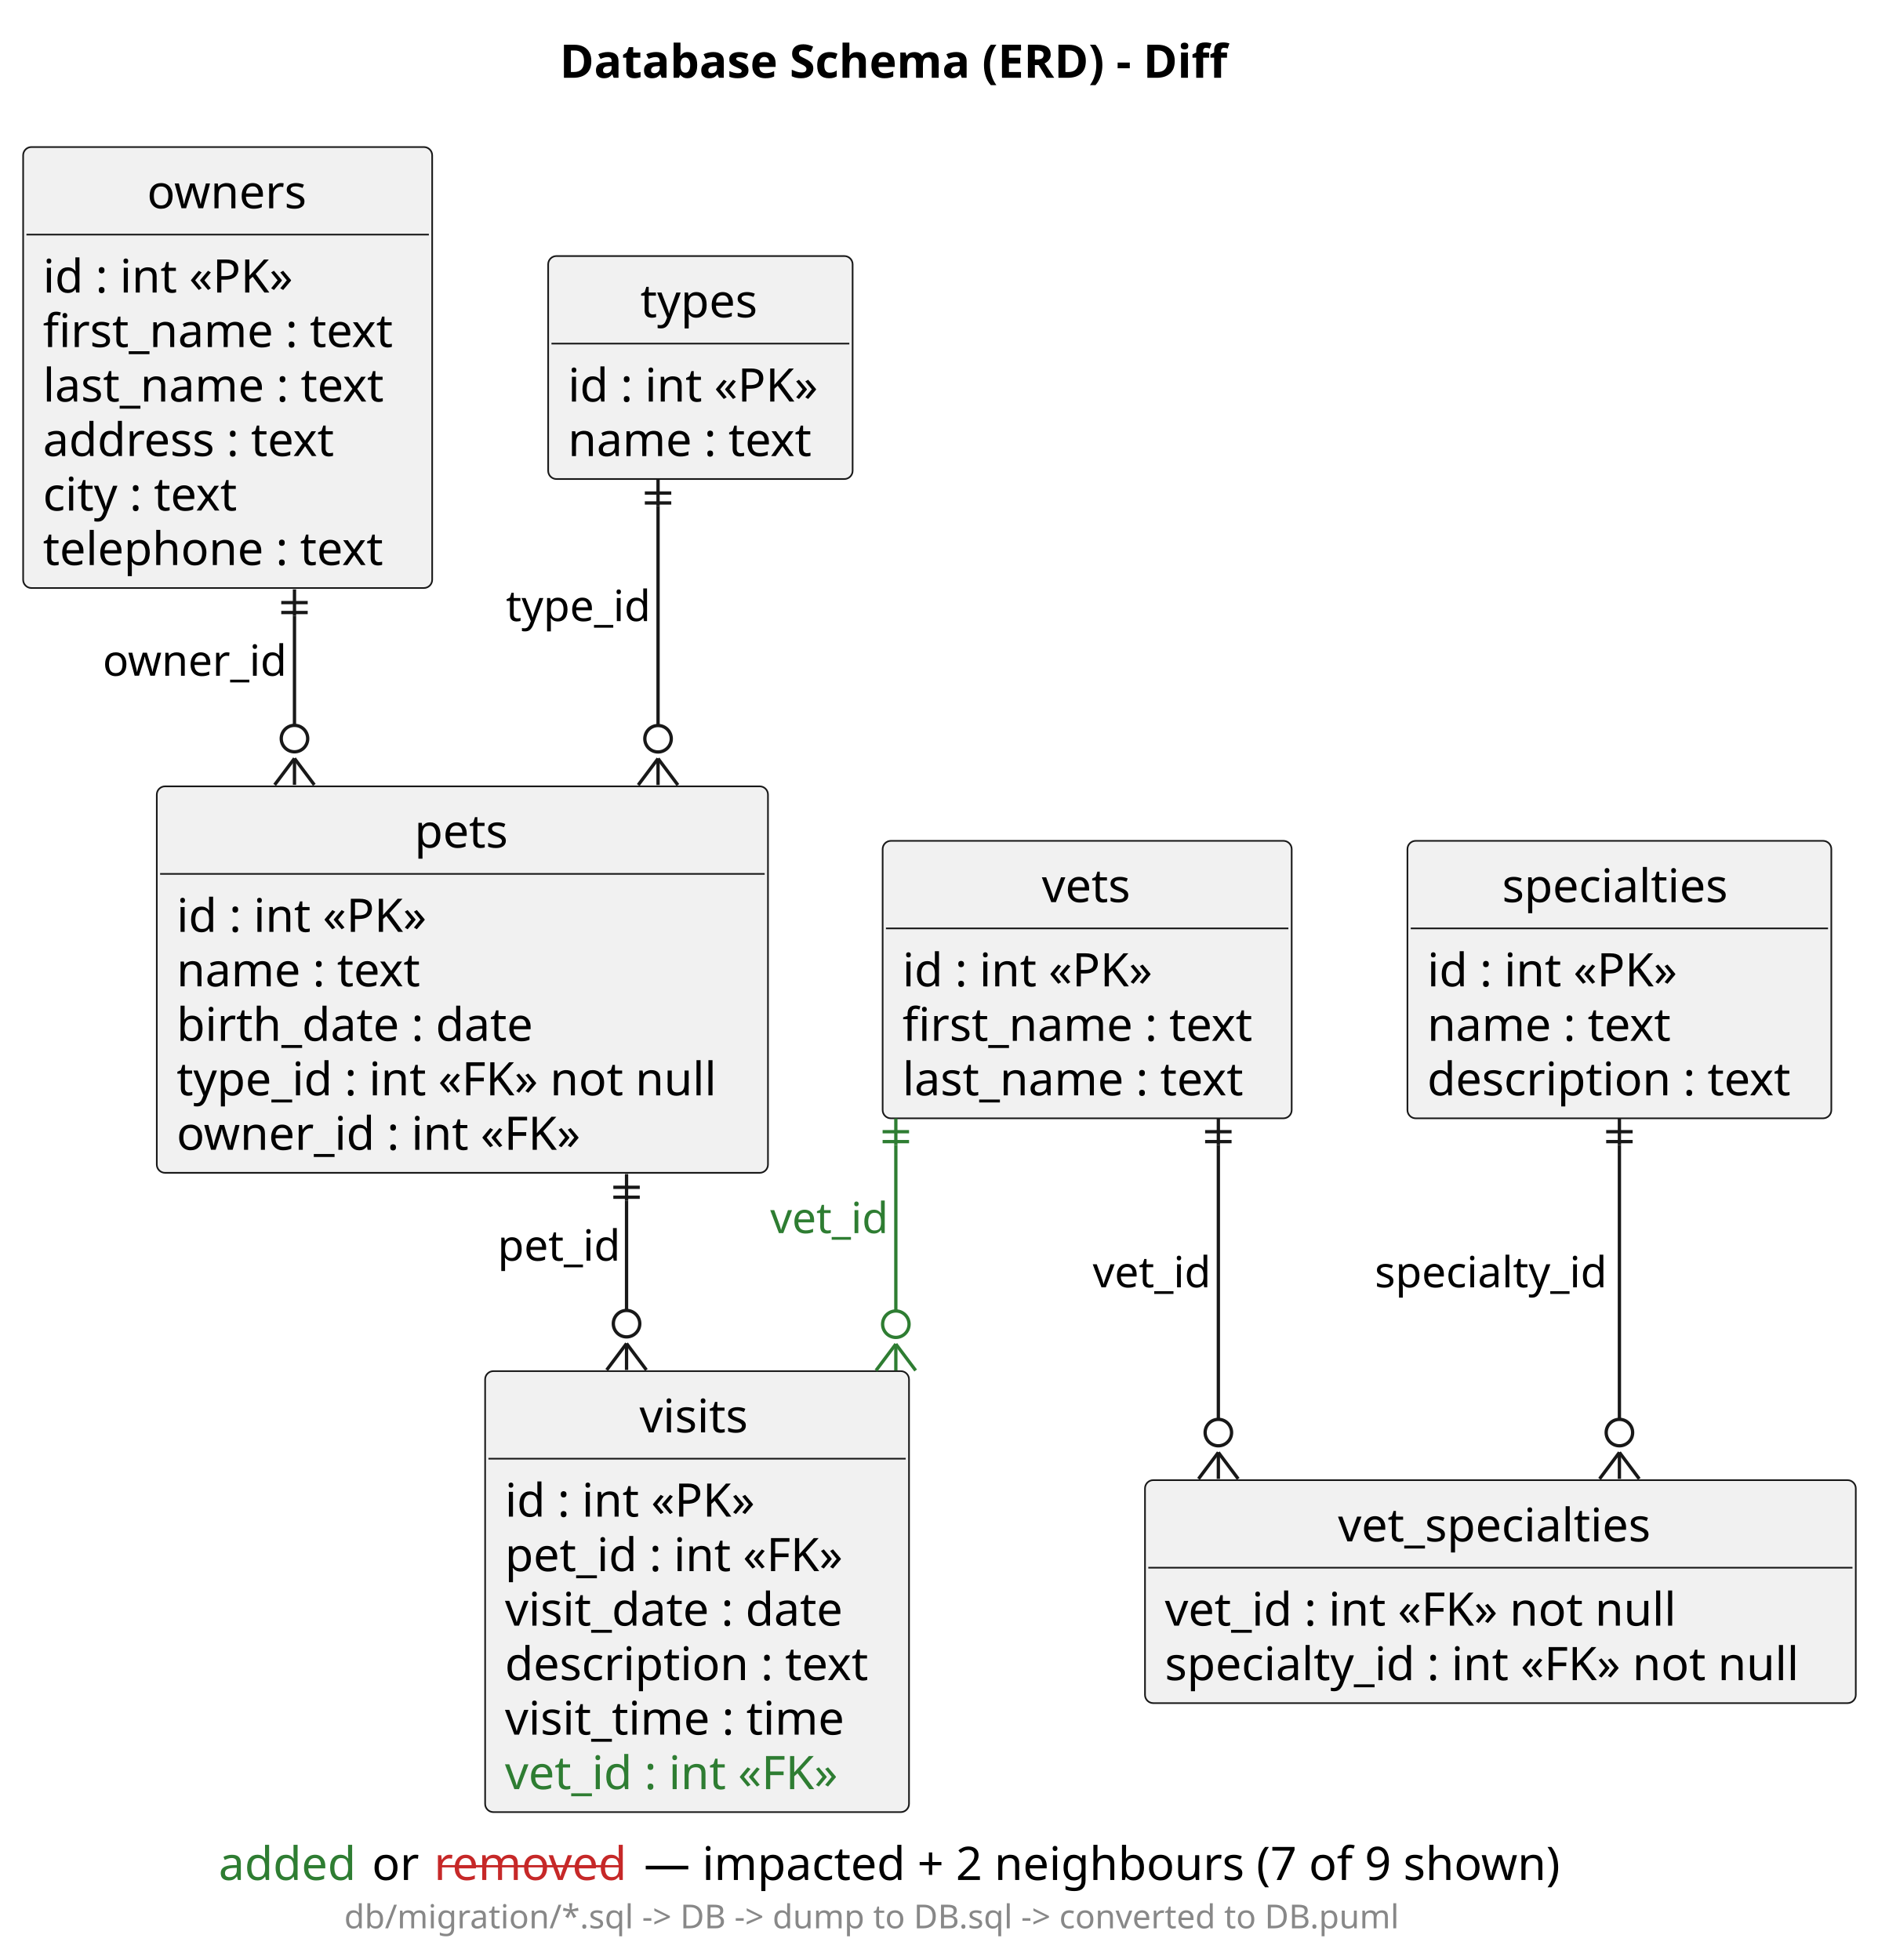
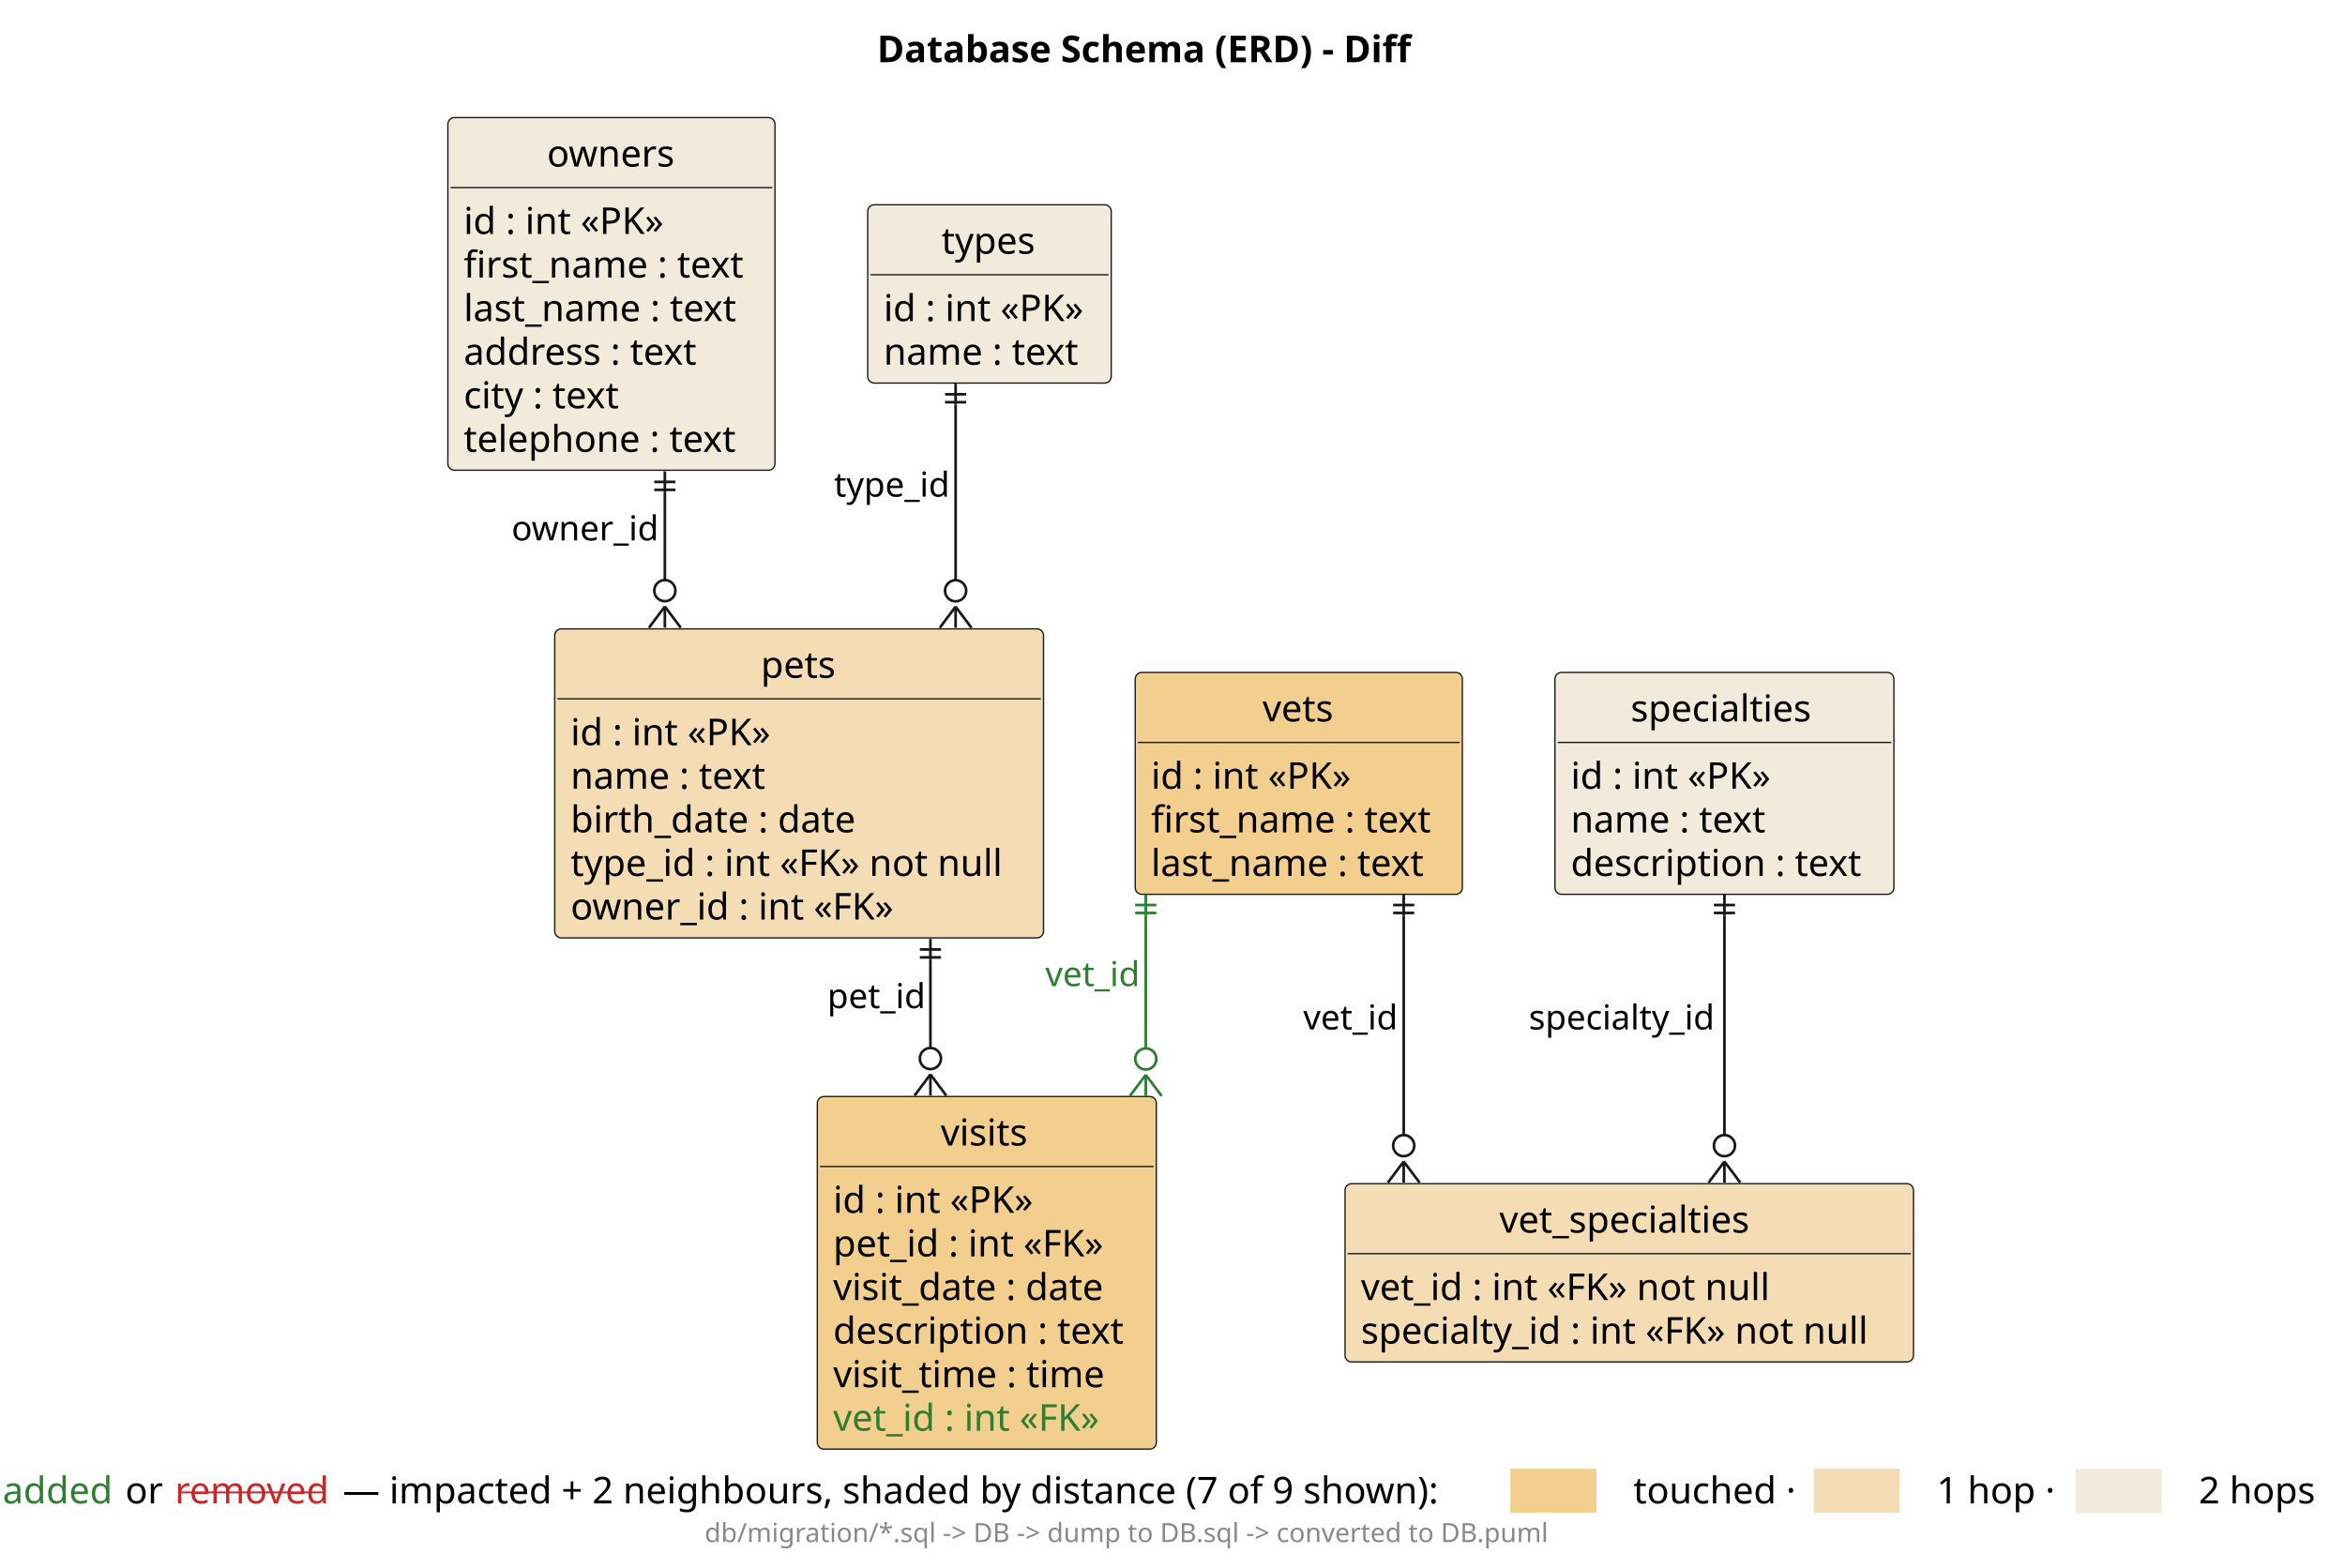
- <svg xmlns="http://www.w3.org/2000/svg" contentStyleType="text/css" data-diagram-type="CLASS" height="593px" preserveAspectRatio="none" style="width:568px;height:593px;background:#FFFFFF;" version="1.1" viewBox="0 0 568 593" width="568px" zoomAndPan="magnify">
+ <svg xmlns="http://www.w3.org/2000/svg" contentStyleType="text/css" data-diagram-type="CLASS" height="593px" preserveAspectRatio="none" style="width:887px;height:593px;background:#FFFFFF;" version="1.1" viewBox="0 0 887 593" width="887px" zoomAndPan="magnify">
  <defs />
  <g>
    <g class="title" data-source-line="3">
-       <text fill="#000000" font-family="sans-serif" font-size="14" font-weight="bold" lengthAdjust="spacing" textLength="215.722" x="169.326" y="23.535">Database Schema (ERD) - Diff</text>
+       <text fill="#000000" font-family="sans-serif" font-size="14" font-weight="bold" lengthAdjust="spacing" textLength="215.722" x="331.729" y="23.535">Database Schema (ERD) - Diff</text>
    </g>
    <g class="entity" data-qualified-name="owners" data-source-line="8" id="ent0002">
-       <rect fill="#F1F1F1" height="133.418" rx="2.5" ry="2.5" style="stroke:#181818;stroke-width:0.5;" width="123.733" x="7" y="44.488" />
-       <text fill="#000000" font-family="sans-serif" font-size="14" lengthAdjust="spacing" textLength="48.74" x="44.497" y="63.023">owners</text>
-       <line style="stroke:#181818;stroke-width:0.5;" x1="8" x2="129.733" y1="70.977" y2="70.977" />
-       <text fill="#000000" font-family="sans-serif" font-size="14" lengthAdjust="spacing" textLength="80.097" x="13" y="88.512">id : int «PK»</text>
-       <text fill="#000000" font-family="sans-serif" font-size="14" lengthAdjust="spacing" textLength="111.733" x="13" y="105">first_name : text</text>
-       <text fill="#000000" font-family="sans-serif" font-size="14" lengthAdjust="spacing" textLength="108.589" x="13" y="121.488">last_name : text</text>
-       <text fill="#000000" font-family="sans-serif" font-size="14" lengthAdjust="spacing" textLength="93.304" x="13" y="137.977">address : text</text>
-       <text fill="#000000" font-family="sans-serif" font-size="14" lengthAdjust="spacing" textLength="63.916" x="13" y="154.465">city : text</text>
-       <text fill="#000000" font-family="sans-serif" font-size="14" lengthAdjust="spacing" textLength="107.618" x="13" y="170.953">telephone : text</text>
+       <rect fill="#F2EBDB" height="133.418" rx="2.5" ry="2.5" style="stroke:#181818;stroke-width:0.5;" width="123.733" x="169.404" y="44.488" />
+       <text fill="#000000" font-family="sans-serif" font-size="14" lengthAdjust="spacing" textLength="48.74" x="206.9" y="63.023">owners</text>
+       <line style="stroke:#181818;stroke-width:0.5;" x1="170.404" x2="292.137" y1="70.977" y2="70.977" />
+       <text fill="#000000" font-family="sans-serif" font-size="14" lengthAdjust="spacing" textLength="80.097" x="175.404" y="88.512">id : int «PK»</text>
+       <text fill="#000000" font-family="sans-serif" font-size="14" lengthAdjust="spacing" textLength="111.733" x="175.404" y="105">first_name : text</text>
+       <text fill="#000000" font-family="sans-serif" font-size="14" lengthAdjust="spacing" textLength="108.589" x="175.404" y="121.488">last_name : text</text>
+       <text fill="#000000" font-family="sans-serif" font-size="14" lengthAdjust="spacing" textLength="93.304" x="175.404" y="137.977">address : text</text>
+       <text fill="#000000" font-family="sans-serif" font-size="14" lengthAdjust="spacing" textLength="63.916" x="175.404" y="154.465">city : text</text>
+       <text fill="#000000" font-family="sans-serif" font-size="14" lengthAdjust="spacing" textLength="107.618" x="175.404" y="170.953">telephone : text</text>
    </g>
    <g class="entity" data-qualified-name="pets" data-source-line="16" id="ent0003">
-       <rect fill="#F1F1F1" height="116.93" rx="2.5" ry="2.5" style="stroke:#181818;stroke-width:0.5;" width="184.881" x="47.43" y="237.908" />
-       <text fill="#000000" font-family="sans-serif" font-size="14" lengthAdjust="spacing" textLength="28.984" x="125.378" y="256.443">pets</text>
-       <line style="stroke:#181818;stroke-width:0.5;" x1="48.43" x2="231.311" y1="264.397" y2="264.397" />
-       <text fill="#000000" font-family="sans-serif" font-size="14" lengthAdjust="spacing" textLength="80.097" x="53.43" y="281.932">id : int «PK»</text>
-       <text fill="#000000" font-family="sans-serif" font-size="14" lengthAdjust="spacing" textLength="77.438" x="53.43" y="298.42">name : text</text>
-       <text fill="#000000" font-family="sans-serif" font-size="14" lengthAdjust="spacing" textLength="111.959" x="53.43" y="314.908">birth_date : date</text>
-       <text fill="#000000" font-family="sans-serif" font-size="14" lengthAdjust="spacing" textLength="172.881" x="53.43" y="331.397">type_id : int «FK» not null</text>
-       <text fill="#000000" font-family="sans-serif" font-size="14" lengthAdjust="spacing" textLength="128.468" x="53.43" y="347.885">owner_id : int «FK»</text>
+       <rect fill="#F4DCB4" height="116.93" rx="2.5" ry="2.5" style="stroke:#181818;stroke-width:0.5;" width="184.881" x="209.833" y="237.908" />
+       <text fill="#000000" font-family="sans-serif" font-size="14" lengthAdjust="spacing" textLength="28.984" x="287.782" y="256.443">pets</text>
+       <line style="stroke:#181818;stroke-width:0.5;" x1="210.833" x2="393.714" y1="264.397" y2="264.397" />
+       <text fill="#000000" font-family="sans-serif" font-size="14" lengthAdjust="spacing" textLength="80.097" x="215.833" y="281.932">id : int «PK»</text>
+       <text fill="#000000" font-family="sans-serif" font-size="14" lengthAdjust="spacing" textLength="77.438" x="215.833" y="298.42">name : text</text>
+       <text fill="#000000" font-family="sans-serif" font-size="14" lengthAdjust="spacing" textLength="111.959" x="215.833" y="314.908">birth_date : date</text>
+       <text fill="#000000" font-family="sans-serif" font-size="14" lengthAdjust="spacing" textLength="172.881" x="215.833" y="331.397">type_id : int «FK» not null</text>
+       <text fill="#000000" font-family="sans-serif" font-size="14" lengthAdjust="spacing" textLength="128.468" x="215.833" y="347.885">owner_id : int «FK»</text>
    </g>
    <g class="entity" data-qualified-name="specialties" data-source-line="23" id="ent0004">
-       <rect fill="#F1F1F1" height="83.953" rx="2.5" ry="2.5" style="stroke:#181818;stroke-width:0.5;" width="128.225" x="425.75" y="254.398" />
-       <text fill="#000000" font-family="sans-serif" font-size="14" lengthAdjust="spacing" textLength="70.964" x="454.38" y="272.933">specialties</text>
-       <line style="stroke:#181818;stroke-width:0.5;" x1="426.75" x2="552.975" y1="280.887" y2="280.887" />
-       <text fill="#000000" font-family="sans-serif" font-size="14" lengthAdjust="spacing" textLength="80.097" x="431.75" y="298.422">id : int «PK»</text>
-       <text fill="#000000" font-family="sans-serif" font-size="14" lengthAdjust="spacing" textLength="77.438" x="431.75" y="314.91">name : text</text>
-       <text fill="#000000" font-family="sans-serif" font-size="14" lengthAdjust="spacing" textLength="116.225" x="431.75" y="331.398">description : text</text>
+       <rect fill="#F2EBDB" height="83.953" rx="2.5" ry="2.5" style="stroke:#181818;stroke-width:0.5;" width="128.225" x="588.154" y="254.398" />
+       <text fill="#000000" font-family="sans-serif" font-size="14" lengthAdjust="spacing" textLength="70.964" x="616.784" y="272.933">specialties</text>
+       <line style="stroke:#181818;stroke-width:0.5;" x1="589.154" x2="715.378" y1="280.887" y2="280.887" />
+       <text fill="#000000" font-family="sans-serif" font-size="14" lengthAdjust="spacing" textLength="80.097" x="594.154" y="298.422">id : int «PK»</text>
+       <text fill="#000000" font-family="sans-serif" font-size="14" lengthAdjust="spacing" textLength="77.438" x="594.154" y="314.91">name : text</text>
+       <text fill="#000000" font-family="sans-serif" font-size="14" lengthAdjust="spacing" textLength="116.225" x="594.154" y="331.398">description : text</text>
    </g>
    <g class="entity" data-qualified-name="types" data-source-line="28" id="ent0005">
-       <rect fill="#F1F1F1" height="67.465" rx="2.5" ry="2.5" style="stroke:#181818;stroke-width:0.5;" width="92.097" x="165.82" y="77.468" />
-       <text fill="#000000" font-family="sans-serif" font-size="14" lengthAdjust="spacing" textLength="36.299" x="193.719" y="96.003">types</text>
-       <line style="stroke:#181818;stroke-width:0.5;" x1="166.82" x2="256.917" y1="103.957" y2="103.957" />
-       <text fill="#000000" font-family="sans-serif" font-size="14" lengthAdjust="spacing" textLength="80.097" x="171.82" y="121.492">id : int «PK»</text>
-       <text fill="#000000" font-family="sans-serif" font-size="14" lengthAdjust="spacing" textLength="77.438" x="171.82" y="137.98">name : text</text>
+       <rect fill="#F2EBDB" height="67.465" rx="2.5" ry="2.5" style="stroke:#181818;stroke-width:0.5;" width="92.097" x="328.224" y="77.468" />
+       <text fill="#000000" font-family="sans-serif" font-size="14" lengthAdjust="spacing" textLength="36.299" x="356.122" y="96.003">types</text>
+       <line style="stroke:#181818;stroke-width:0.5;" x1="329.224" x2="419.32" y1="103.957" y2="103.957" />
+       <text fill="#000000" font-family="sans-serif" font-size="14" lengthAdjust="spacing" textLength="80.097" x="334.224" y="121.492">id : int «PK»</text>
+       <text fill="#000000" font-family="sans-serif" font-size="14" lengthAdjust="spacing" textLength="77.438" x="334.224" y="137.98">name : text</text>
    </g>
    <g class="entity" data-qualified-name="vet_specialties" data-source-line="32" id="ent0006">
-       <rect fill="#F1F1F1" height="67.465" rx="2.5" ry="2.5" style="stroke:#181818;stroke-width:0.5;" width="215.014" x="346.36" y="447.818" />
-       <text fill="#000000" font-family="sans-serif" font-size="14" lengthAdjust="spacing" textLength="98.246" x="404.744" y="466.353">vet_specialties</text>
-       <line style="stroke:#181818;stroke-width:0.5;" x1="347.36" x2="560.374" y1="474.307" y2="474.307" />
-       <text fill="#000000" font-family="sans-serif" font-size="14" lengthAdjust="spacing" textLength="164.001" x="352.36" y="491.842">vet_id : int «FK» not null</text>
-       <text fill="#000000" font-family="sans-serif" font-size="14" lengthAdjust="spacing" textLength="203.014" x="352.36" y="508.33">specialty_id : int «FK» not null</text>
+       <rect fill="#F4DCB4" height="67.465" rx="2.5" ry="2.5" style="stroke:#181818;stroke-width:0.5;" width="215.014" x="508.764" y="447.818" />
+       <text fill="#000000" font-family="sans-serif" font-size="14" lengthAdjust="spacing" textLength="98.246" x="567.147" y="466.353">vet_specialties</text>
+       <line style="stroke:#181818;stroke-width:0.5;" x1="509.764" x2="722.777" y1="474.307" y2="474.307" />
+       <text fill="#000000" font-family="sans-serif" font-size="14" lengthAdjust="spacing" textLength="164.001" x="514.764" y="491.842">vet_id : int «FK» not null</text>
+       <text fill="#000000" font-family="sans-serif" font-size="14" lengthAdjust="spacing" textLength="203.014" x="514.764" y="508.33">specialty_id : int «FK» not null</text>
    </g>
    <g class="entity" data-qualified-name="vets" data-source-line="36" id="ent0007">
-       <rect fill="#F1F1F1" height="83.953" rx="2.5" ry="2.5" style="stroke:#181818;stroke-width:0.5;" width="123.733" x="267" y="254.398" />
-       <text fill="#000000" font-family="sans-serif" font-size="14" lengthAdjust="spacing" textLength="27.419" x="315.157" y="272.933">vets</text>
-       <line style="stroke:#181818;stroke-width:0.5;" x1="268" x2="389.733" y1="280.887" y2="280.887" />
-       <text fill="#000000" font-family="sans-serif" font-size="14" lengthAdjust="spacing" textLength="80.097" x="273" y="298.422">id : int «PK»</text>
-       <text fill="#000000" font-family="sans-serif" font-size="14" lengthAdjust="spacing" textLength="111.733" x="273" y="314.91">first_name : text</text>
-       <text fill="#000000" font-family="sans-serif" font-size="14" lengthAdjust="spacing" textLength="108.589" x="273" y="331.398">last_name : text</text>
+       <rect fill="#F2CF8E" height="83.953" rx="2.5" ry="2.5" style="stroke:#181818;stroke-width:0.5;" width="123.733" x="429.404" y="254.398" />
+       <text fill="#000000" font-family="sans-serif" font-size="14" lengthAdjust="spacing" textLength="27.419" x="477.561" y="272.933">vets</text>
+       <line style="stroke:#181818;stroke-width:0.5;" x1="430.404" x2="552.137" y1="280.887" y2="280.887" />
+       <text fill="#000000" font-family="sans-serif" font-size="14" lengthAdjust="spacing" textLength="80.097" x="435.404" y="298.422">id : int «PK»</text>
+       <text fill="#000000" font-family="sans-serif" font-size="14" lengthAdjust="spacing" textLength="111.733" x="435.404" y="314.91">first_name : text</text>
+       <text fill="#000000" font-family="sans-serif" font-size="14" lengthAdjust="spacing" textLength="108.589" x="435.404" y="331.398">last_name : text</text>
    </g>
    <g class="entity" data-qualified-name="visits" data-source-line="41" id="ent0008">
-       <rect fill="#F1F1F1" height="133.418" rx="2.5" ry="2.5" style="stroke:#181818;stroke-width:0.5;" width="128.225" x="146.75" y="414.838" />
-       <text fill="#000000" font-family="sans-serif" font-size="14" lengthAdjust="spacing" textLength="34.85" x="193.438" y="433.373">visits</text>
-       <line style="stroke:#181818;stroke-width:0.5;" x1="147.75" x2="273.975" y1="441.327" y2="441.327" />
-       <text fill="#000000" font-family="sans-serif" font-size="14" lengthAdjust="spacing" textLength="80.097" x="152.75" y="458.862">id : int «PK»</text>
-       <text fill="#000000" font-family="sans-serif" font-size="14" lengthAdjust="spacing" textLength="108.712" x="152.75" y="475.35">pet_id : int «FK»</text>
-       <text fill="#000000" font-family="sans-serif" font-size="14" lengthAdjust="spacing" textLength="107.16" x="152.75" y="491.838">visit_date : date</text>
-       <text fill="#000000" font-family="sans-serif" font-size="14" lengthAdjust="spacing" textLength="116.225" x="152.75" y="508.327">description : text</text>
-       <text fill="#000000" font-family="sans-serif" font-size="14" lengthAdjust="spacing" textLength="108.309" x="152.75" y="524.815">visit_time : time</text>
-       <text fill="#2E7D32" font-family="sans-serif" font-size="14" lengthAdjust="spacing" textLength="107.147" x="152.75" y="541.303">vet_id : int «FK»</text>
+       <rect fill="#F2CF8E" height="133.418" rx="2.5" ry="2.5" style="stroke:#181818;stroke-width:0.5;" width="128.225" x="309.154" y="414.838" />
+       <text fill="#000000" font-family="sans-serif" font-size="14" lengthAdjust="spacing" textLength="34.85" x="355.841" y="433.373">visits</text>
+       <line style="stroke:#181818;stroke-width:0.5;" x1="310.154" x2="436.378" y1="441.327" y2="441.327" />
+       <text fill="#000000" font-family="sans-serif" font-size="14" lengthAdjust="spacing" textLength="80.097" x="315.154" y="458.862">id : int «PK»</text>
+       <text fill="#000000" font-family="sans-serif" font-size="14" lengthAdjust="spacing" textLength="108.712" x="315.154" y="475.35">pet_id : int «FK»</text>
+       <text fill="#000000" font-family="sans-serif" font-size="14" lengthAdjust="spacing" textLength="107.16" x="315.154" y="491.838">visit_date : date</text>
+       <text fill="#000000" font-family="sans-serif" font-size="14" lengthAdjust="spacing" textLength="116.225" x="315.154" y="508.327">description : text</text>
+       <text fill="#000000" font-family="sans-serif" font-size="14" lengthAdjust="spacing" textLength="108.309" x="315.154" y="524.815">visit_time : time</text>
+       <text fill="#2E7D32" font-family="sans-serif" font-size="14" lengthAdjust="spacing" textLength="107.147" x="315.154" y="541.303">vet_id : int «FK»</text>
    </g>
    <g class="link" data-entity-1="ent0002" data-entity-2="ent0003" data-link-type="crowfoot" data-source-line="50" id="lnk9">
-       <path codeLine="50" d="M89.08,186.318 C89.08,205.668 89.08,200.638 89.08,219.458" fill="none" id="owners-pets" style="stroke:#181818;stroke-width:1;" />
-       <line style="stroke:#181818;stroke-width:1;" x1="85.08" x2="93.08" y1="182.318" y2="182.318" />
-       <line style="stroke:#181818;stroke-width:1;" x1="85.08" x2="93.08" y1="185.318" y2="185.318" />
-       <line style="stroke:#181818;stroke-width:1;" x1="89.08" x2="89.08" y1="186.318" y2="178.318" />
-       <line style="stroke:#181818;stroke-width:1;" x1="89.08" x2="95.08" y1="229.458" y2="237.458" />
-       <line style="stroke:#181818;stroke-width:1;" x1="89.08" x2="83.08" y1="229.458" y2="237.458" />
-       <line style="stroke:#181818;stroke-width:1;" x1="89.08" x2="89.08" y1="229.458" y2="237.458" />
-       <ellipse cx="89.08" cy="223.458" fill="none" rx="4" ry="4" style="stroke:#181818;stroke-width:1;" />
-       <text fill="#000000" font-family="sans-serif" font-size="13" lengthAdjust="spacing" textLength="57.072" x="31.08" y="204.457">owner_id</text>
+       <path codeLine="50" d="M251.483,186.318 C251.483,205.668 251.483,200.638 251.483,219.458" fill="none" id="owners-pets" style="stroke:#181818;stroke-width:1;" />
+       <line style="stroke:#181818;stroke-width:1;" x1="247.483" x2="255.483" y1="182.318" y2="182.318" />
+       <line style="stroke:#181818;stroke-width:1;" x1="247.483" x2="255.483" y1="185.318" y2="185.318" />
+       <line style="stroke:#181818;stroke-width:1;" x1="251.483" x2="251.483" y1="186.318" y2="178.318" />
+       <line style="stroke:#181818;stroke-width:1;" x1="251.483" x2="257.483" y1="229.458" y2="237.458" />
+       <line style="stroke:#181818;stroke-width:1;" x1="251.483" x2="245.483" y1="229.458" y2="237.458" />
+       <line style="stroke:#181818;stroke-width:1;" x1="251.483" x2="251.483" y1="229.458" y2="237.458" />
+       <ellipse cx="251.483" cy="223.458" fill="none" rx="4" ry="4" style="stroke:#181818;stroke-width:1;" />
+       <text fill="#000000" font-family="sans-serif" font-size="13" lengthAdjust="spacing" textLength="57.072" x="193.483" y="204.457">owner_id</text>
    </g>
    <g class="link" data-entity-1="ent0003" data-entity-2="ent0008" data-link-type="crowfoot" data-source-line="51" id="lnk10">
-       <path codeLine="51" d="M189.53,363.218 C189.53,382.068 189.53,377.078 189.53,396.478" fill="none" id="pets-visits" style="stroke:#181818;stroke-width:1;" />
-       <line style="stroke:#181818;stroke-width:1;" x1="185.53" x2="193.53" y1="359.218" y2="359.218" />
-       <line style="stroke:#181818;stroke-width:1;" x1="185.53" x2="193.53" y1="362.218" y2="362.218" />
-       <line style="stroke:#181818;stroke-width:1;" x1="189.53" x2="189.53" y1="363.218" y2="355.218" />
-       <line style="stroke:#181818;stroke-width:1;" x1="189.53" x2="195.53" y1="406.478" y2="414.478" />
-       <line style="stroke:#181818;stroke-width:1;" x1="189.53" x2="183.53" y1="406.478" y2="414.478" />
-       <line style="stroke:#181818;stroke-width:1;" x1="189.53" x2="189.53" y1="406.478" y2="414.478" />
-       <ellipse cx="189.53" cy="400.478" fill="none" rx="4" ry="4" style="stroke:#181818;stroke-width:1;" />
-       <text fill="#000000" font-family="sans-serif" font-size="13" lengthAdjust="spacing" textLength="38.727" x="150.53" y="381.417">pet_id</text>
+       <path codeLine="51" d="M351.933,363.218 C351.933,382.068 351.933,377.078 351.933,396.478" fill="none" id="pets-visits" style="stroke:#181818;stroke-width:1;" />
+       <line style="stroke:#181818;stroke-width:1;" x1="347.933" x2="355.933" y1="359.218" y2="359.218" />
+       <line style="stroke:#181818;stroke-width:1;" x1="347.933" x2="355.933" y1="362.218" y2="362.218" />
+       <line style="stroke:#181818;stroke-width:1;" x1="351.933" x2="351.933" y1="363.218" y2="355.218" />
+       <line style="stroke:#181818;stroke-width:1;" x1="351.933" x2="357.933" y1="406.478" y2="414.478" />
+       <line style="stroke:#181818;stroke-width:1;" x1="351.933" x2="345.933" y1="406.478" y2="414.478" />
+       <line style="stroke:#181818;stroke-width:1;" x1="351.933" x2="351.933" y1="406.478" y2="414.478" />
+       <ellipse cx="351.933" cy="400.478" fill="none" rx="4" ry="4" style="stroke:#181818;stroke-width:1;" />
+       <text fill="#000000" font-family="sans-serif" font-size="13" lengthAdjust="spacing" textLength="38.727" x="312.933" y="381.417">pet_id</text>
    </g>
    <g class="link" data-entity-1="ent0004" data-entity-2="ent0006" data-link-type="crowfoot" data-source-line="52" id="lnk11">
-       <path codeLine="52" d="M489.87,346.398 C489.87,379.368 489.87,398.678 489.87,429.428" fill="none" id="specialties-vet_specialties" style="stroke:#181818;stroke-width:1;" />
-       <line style="stroke:#181818;stroke-width:1;" x1="485.87" x2="493.87" y1="342.398" y2="342.398" />
-       <line style="stroke:#181818;stroke-width:1;" x1="485.87" x2="493.87" y1="345.398" y2="345.398" />
-       <line style="stroke:#181818;stroke-width:1;" x1="489.87" x2="489.87" y1="346.398" y2="338.398" />
-       <line style="stroke:#181818;stroke-width:1;" x1="489.87" x2="495.87" y1="439.428" y2="447.428" />
-       <line style="stroke:#181818;stroke-width:1;" x1="489.87" x2="483.87" y1="439.428" y2="447.428" />
-       <line style="stroke:#181818;stroke-width:1;" x1="489.87" x2="489.87" y1="439.428" y2="447.428" />
-       <ellipse cx="489.87" cy="433.428" fill="none" rx="4" ry="4" style="stroke:#181818;stroke-width:1;" />
-       <text fill="#000000" font-family="sans-serif" font-size="13" lengthAdjust="spacing" textLength="73.499" x="415.87" y="389.477">specialty_id</text>
+       <path codeLine="52" d="M652.274,346.398 C652.274,379.368 652.274,398.678 652.274,429.428" fill="none" id="specialties-vet_specialties" style="stroke:#181818;stroke-width:1;" />
+       <line style="stroke:#181818;stroke-width:1;" x1="648.274" x2="656.274" y1="342.398" y2="342.398" />
+       <line style="stroke:#181818;stroke-width:1;" x1="648.274" x2="656.274" y1="345.398" y2="345.398" />
+       <line style="stroke:#181818;stroke-width:1;" x1="652.274" x2="652.274" y1="346.398" y2="338.398" />
+       <line style="stroke:#181818;stroke-width:1;" x1="652.274" x2="658.274" y1="439.428" y2="447.428" />
+       <line style="stroke:#181818;stroke-width:1;" x1="652.274" x2="646.274" y1="439.428" y2="447.428" />
+       <line style="stroke:#181818;stroke-width:1;" x1="652.274" x2="652.274" y1="439.428" y2="447.428" />
+       <ellipse cx="652.274" cy="433.428" fill="none" rx="4" ry="4" style="stroke:#181818;stroke-width:1;" />
+       <text fill="#000000" font-family="sans-serif" font-size="13" lengthAdjust="spacing" textLength="73.499" x="578.274" y="389.477">specialty_id</text>
    </g>
    <g class="link" data-entity-1="ent0005" data-entity-2="ent0003" data-link-type="crowfoot" data-source-line="53" id="lnk12">
-       <path codeLine="53" d="M199.06,153.168 C199.06,178.958 199.06,189.048 199.06,219.508" fill="none" id="types-pets" style="stroke:#181818;stroke-width:1;" />
-       <line style="stroke:#181818;stroke-width:1;" x1="195.06" x2="203.06" y1="149.168" y2="149.168" />
-       <line style="stroke:#181818;stroke-width:1;" x1="195.06" x2="203.06" y1="152.168" y2="152.168" />
-       <line style="stroke:#181818;stroke-width:1;" x1="199.06" x2="199.06" y1="153.168" y2="145.168" />
-       <line style="stroke:#181818;stroke-width:1;" x1="199.06" x2="205.06" y1="229.508" y2="237.508" />
-       <line style="stroke:#181818;stroke-width:1;" x1="199.06" x2="193.06" y1="229.508" y2="237.508" />
-       <line style="stroke:#181818;stroke-width:1;" x1="199.06" x2="199.06" y1="229.508" y2="237.508" />
-       <ellipse cx="199.06" cy="223.508" fill="none" rx="4" ry="4" style="stroke:#181818;stroke-width:1;" />
-       <text fill="#000000" font-family="sans-serif" font-size="13" lengthAdjust="spacing" textLength="45.519" x="153.06" y="187.907">type_id</text>
+       <path codeLine="53" d="M361.464,153.168 C361.464,178.958 361.464,189.048 361.464,219.508" fill="none" id="types-pets" style="stroke:#181818;stroke-width:1;" />
+       <line style="stroke:#181818;stroke-width:1;" x1="357.464" x2="365.464" y1="149.168" y2="149.168" />
+       <line style="stroke:#181818;stroke-width:1;" x1="357.464" x2="365.464" y1="152.168" y2="152.168" />
+       <line style="stroke:#181818;stroke-width:1;" x1="361.464" x2="361.464" y1="153.168" y2="145.168" />
+       <line style="stroke:#181818;stroke-width:1;" x1="361.464" x2="367.464" y1="229.508" y2="237.508" />
+       <line style="stroke:#181818;stroke-width:1;" x1="361.464" x2="355.464" y1="229.508" y2="237.508" />
+       <line style="stroke:#181818;stroke-width:1;" x1="361.464" x2="361.464" y1="229.508" y2="237.508" />
+       <ellipse cx="361.464" cy="223.508" fill="none" rx="4" ry="4" style="stroke:#181818;stroke-width:1;" />
+       <text fill="#000000" font-family="sans-serif" font-size="13" lengthAdjust="spacing" textLength="45.519" x="315.464" y="187.907">type_id</text>
    </g>
    <g class="link" data-entity-1="ent0007" data-entity-2="ent0006" data-link-type="crowfoot" data-source-line="54" id="lnk13">
-       <path codeLine="54" d="M368.55,346.398 C368.55,379.368 368.55,398.678 368.55,429.428" fill="none" id="vets-vet_specialties" style="stroke:#181818;stroke-width:1;" />
-       <line style="stroke:#181818;stroke-width:1;" x1="364.55" x2="372.55" y1="342.398" y2="342.398" />
-       <line style="stroke:#181818;stroke-width:1;" x1="364.55" x2="372.55" y1="345.398" y2="345.398" />
-       <line style="stroke:#181818;stroke-width:1;" x1="368.55" x2="368.55" y1="346.398" y2="338.398" />
-       <line style="stroke:#181818;stroke-width:1;" x1="368.55" x2="374.55" y1="439.428" y2="447.428" />
-       <line style="stroke:#181818;stroke-width:1;" x1="368.55" x2="362.55" y1="439.428" y2="447.428" />
-       <line style="stroke:#181818;stroke-width:1;" x1="368.55" x2="368.55" y1="439.428" y2="447.428" />
-       <ellipse cx="368.55" cy="433.428" fill="none" rx="4" ry="4" style="stroke:#181818;stroke-width:1;" />
-       <text fill="#000000" font-family="sans-serif" font-size="13" lengthAdjust="spacing" textLength="37.273" x="330.55" y="389.477">vet_id</text>
+       <path codeLine="54" d="M530.953,346.398 C530.953,379.368 530.953,398.678 530.953,429.428" fill="none" id="vets-vet_specialties" style="stroke:#181818;stroke-width:1;" />
+       <line style="stroke:#181818;stroke-width:1;" x1="526.953" x2="534.953" y1="342.398" y2="342.398" />
+       <line style="stroke:#181818;stroke-width:1;" x1="526.953" x2="534.953" y1="345.398" y2="345.398" />
+       <line style="stroke:#181818;stroke-width:1;" x1="530.953" x2="530.953" y1="346.398" y2="338.398" />
+       <line style="stroke:#181818;stroke-width:1;" x1="530.953" x2="536.953" y1="439.428" y2="447.428" />
+       <line style="stroke:#181818;stroke-width:1;" x1="530.953" x2="524.953" y1="439.428" y2="447.428" />
+       <line style="stroke:#181818;stroke-width:1;" x1="530.953" x2="530.953" y1="439.428" y2="447.428" />
+       <ellipse cx="530.953" cy="433.428" fill="none" rx="4" ry="4" style="stroke:#181818;stroke-width:1;" />
+       <text fill="#000000" font-family="sans-serif" font-size="13" lengthAdjust="spacing" textLength="37.273" x="492.954" y="389.477">vet_id</text>
    </g>
    <g class="link" data-entity-1="ent0007" data-entity-2="ent0008" data-link-type="crowfoot" data-source-line="55" id="lnk14">
-       <path codeLine="55" d="M270.99,346.398 C270.99,368.908 270.99,371.178 270.99,396.638" fill="none" id="vets-visits" style="stroke:#2E7D32;stroke-width:1;" />
-       <line style="stroke:#2E7D32;stroke-width:1;" x1="266.99" x2="274.99" y1="342.398" y2="342.398" />
-       <line style="stroke:#2E7D32;stroke-width:1;" x1="266.99" x2="274.99" y1="345.398" y2="345.398" />
-       <line style="stroke:#2E7D32;stroke-width:1;" x1="270.99" x2="270.99" y1="346.398" y2="338.398" />
-       <line style="stroke:#2E7D32;stroke-width:1;" x1="270.99" x2="276.99" y1="406.638" y2="414.638" />
-       <line style="stroke:#2E7D32;stroke-width:1;" x1="270.99" x2="264.99" y1="406.638" y2="414.638" />
-       <line style="stroke:#2E7D32;stroke-width:1;" x1="270.99" x2="270.99" y1="406.638" y2="414.638" />
-       <ellipse cx="270.99" cy="400.638" fill="none" rx="4" ry="4" style="stroke:#2E7D32;stroke-width:1;" />
-       <text fill="#2E7D32" font-family="sans-serif" font-size="13" lengthAdjust="spacing" textLength="37.273" x="232.99" y="373.087">vet_id</text>
+       <path codeLine="55" d="M433.394,346.398 C433.394,368.908 433.394,371.178 433.394,396.638" fill="none" id="vets-visits" style="stroke:#2E7D32;stroke-width:1;" />
+       <line style="stroke:#2E7D32;stroke-width:1;" x1="429.394" x2="437.394" y1="342.398" y2="342.398" />
+       <line style="stroke:#2E7D32;stroke-width:1;" x1="429.394" x2="437.394" y1="345.398" y2="345.398" />
+       <line style="stroke:#2E7D32;stroke-width:1;" x1="433.394" x2="433.394" y1="346.398" y2="338.398" />
+       <line style="stroke:#2E7D32;stroke-width:1;" x1="433.394" x2="439.394" y1="406.638" y2="414.638" />
+       <line style="stroke:#2E7D32;stroke-width:1;" x1="433.394" x2="427.394" y1="406.638" y2="414.638" />
+       <line style="stroke:#2E7D32;stroke-width:1;" x1="433.394" x2="433.394" y1="406.638" y2="414.638" />
+       <ellipse cx="433.394" cy="400.638" fill="none" rx="4" ry="4" style="stroke:#2E7D32;stroke-width:1;" />
+       <text fill="#2E7D32" font-family="sans-serif" font-size="13" lengthAdjust="spacing" textLength="37.273" x="395.394" y="373.087">vet_id</text>
    </g>
    <g class="caption" data-source-line="1">
-       <text fill="#2E7D32" font-family="sans-serif" font-size="14" lengthAdjust="spacing" textLength="41.966" x="66.131" y="568.791">added</text>
-       <text fill="#000000" font-family="sans-serif" font-size="14" lengthAdjust="spacing" textLength="14.328" x="112.526" y="568.791">or</text>
-       <text fill="#C62828" font-family="sans-serif" font-size="14" lengthAdjust="spacing" text-decoration="line-through" textLength="59.056" x="131.284" y="568.791">removed</text>
-       <text fill="#000000" font-family="sans-serif" font-size="14" lengthAdjust="spacing" textLength="293.474" x="194.769" y="568.791">— impacted + 2 neighbours (7 of 9 shown)</text>
+       <text fill="#2E7D32" font-family="sans-serif" font-size="14" lengthAdjust="spacing" textLength="41.966" x="1" y="568.791">added</text>
+       <text fill="#000000" font-family="sans-serif" font-size="14" lengthAdjust="spacing" textLength="14.328" x="47.395" y="568.791">or</text>
+       <text fill="#C62828" font-family="sans-serif" font-size="14" lengthAdjust="spacing" text-decoration="line-through" textLength="59.056" x="66.153" y="568.791">removed</text>
+       <text fill="#000000" font-family="sans-serif" font-size="14" lengthAdjust="spacing" textLength="437.35" x="129.639" y="568.791">— impacted + 2 neighbours, shaded by distance (7 of 9 shown):</text>
+       <text fill="#F2CF8E" font-family="sans-serif" font-size="14" lengthAdjust="spacing" textLength="42" x="571.418" y="568.791">███</text>
+       <text fill="#000000" font-family="sans-serif" font-size="14" lengthAdjust="spacing" textLength="63.855" x="617.848" y="568.791">touched ·</text>
+       <text fill="#F4DCB4" font-family="sans-serif" font-size="14" lengthAdjust="spacing" textLength="42" x="686.132" y="568.791">███</text>
+       <text fill="#000000" font-family="sans-serif" font-size="14" lengthAdjust="spacing" textLength="48.241" x="732.562" y="568.791">1 hop ·</text>
+       <text fill="#F2EBDB" font-family="sans-serif" font-size="14" lengthAdjust="spacing" textLength="42" x="785.232" y="568.791">███</text>
+       <text fill="#000000" font-family="sans-serif" font-size="14" lengthAdjust="spacing" textLength="46.519" x="831.662" y="568.791">2 hops</text>
    </g>
    <g class="footer" data-source-line="4">
-       <text fill="#888888" font-family="sans-serif" font-size="10" lengthAdjust="spacing" textLength="346.118" x="104.128" y="583.413">db/migration/*.sql -&gt; DB -&gt; dump to DB.sql -&gt; converted to DB.puml</text>
+       <text fill="#888888" font-family="sans-serif" font-size="10" lengthAdjust="spacing" textLength="346.118" x="266.531" y="583.413">db/migration/*.sql -&gt; DB -&gt; dump to DB.sql -&gt; converted to DB.puml</text>
    </g>
  </g>
</svg>
